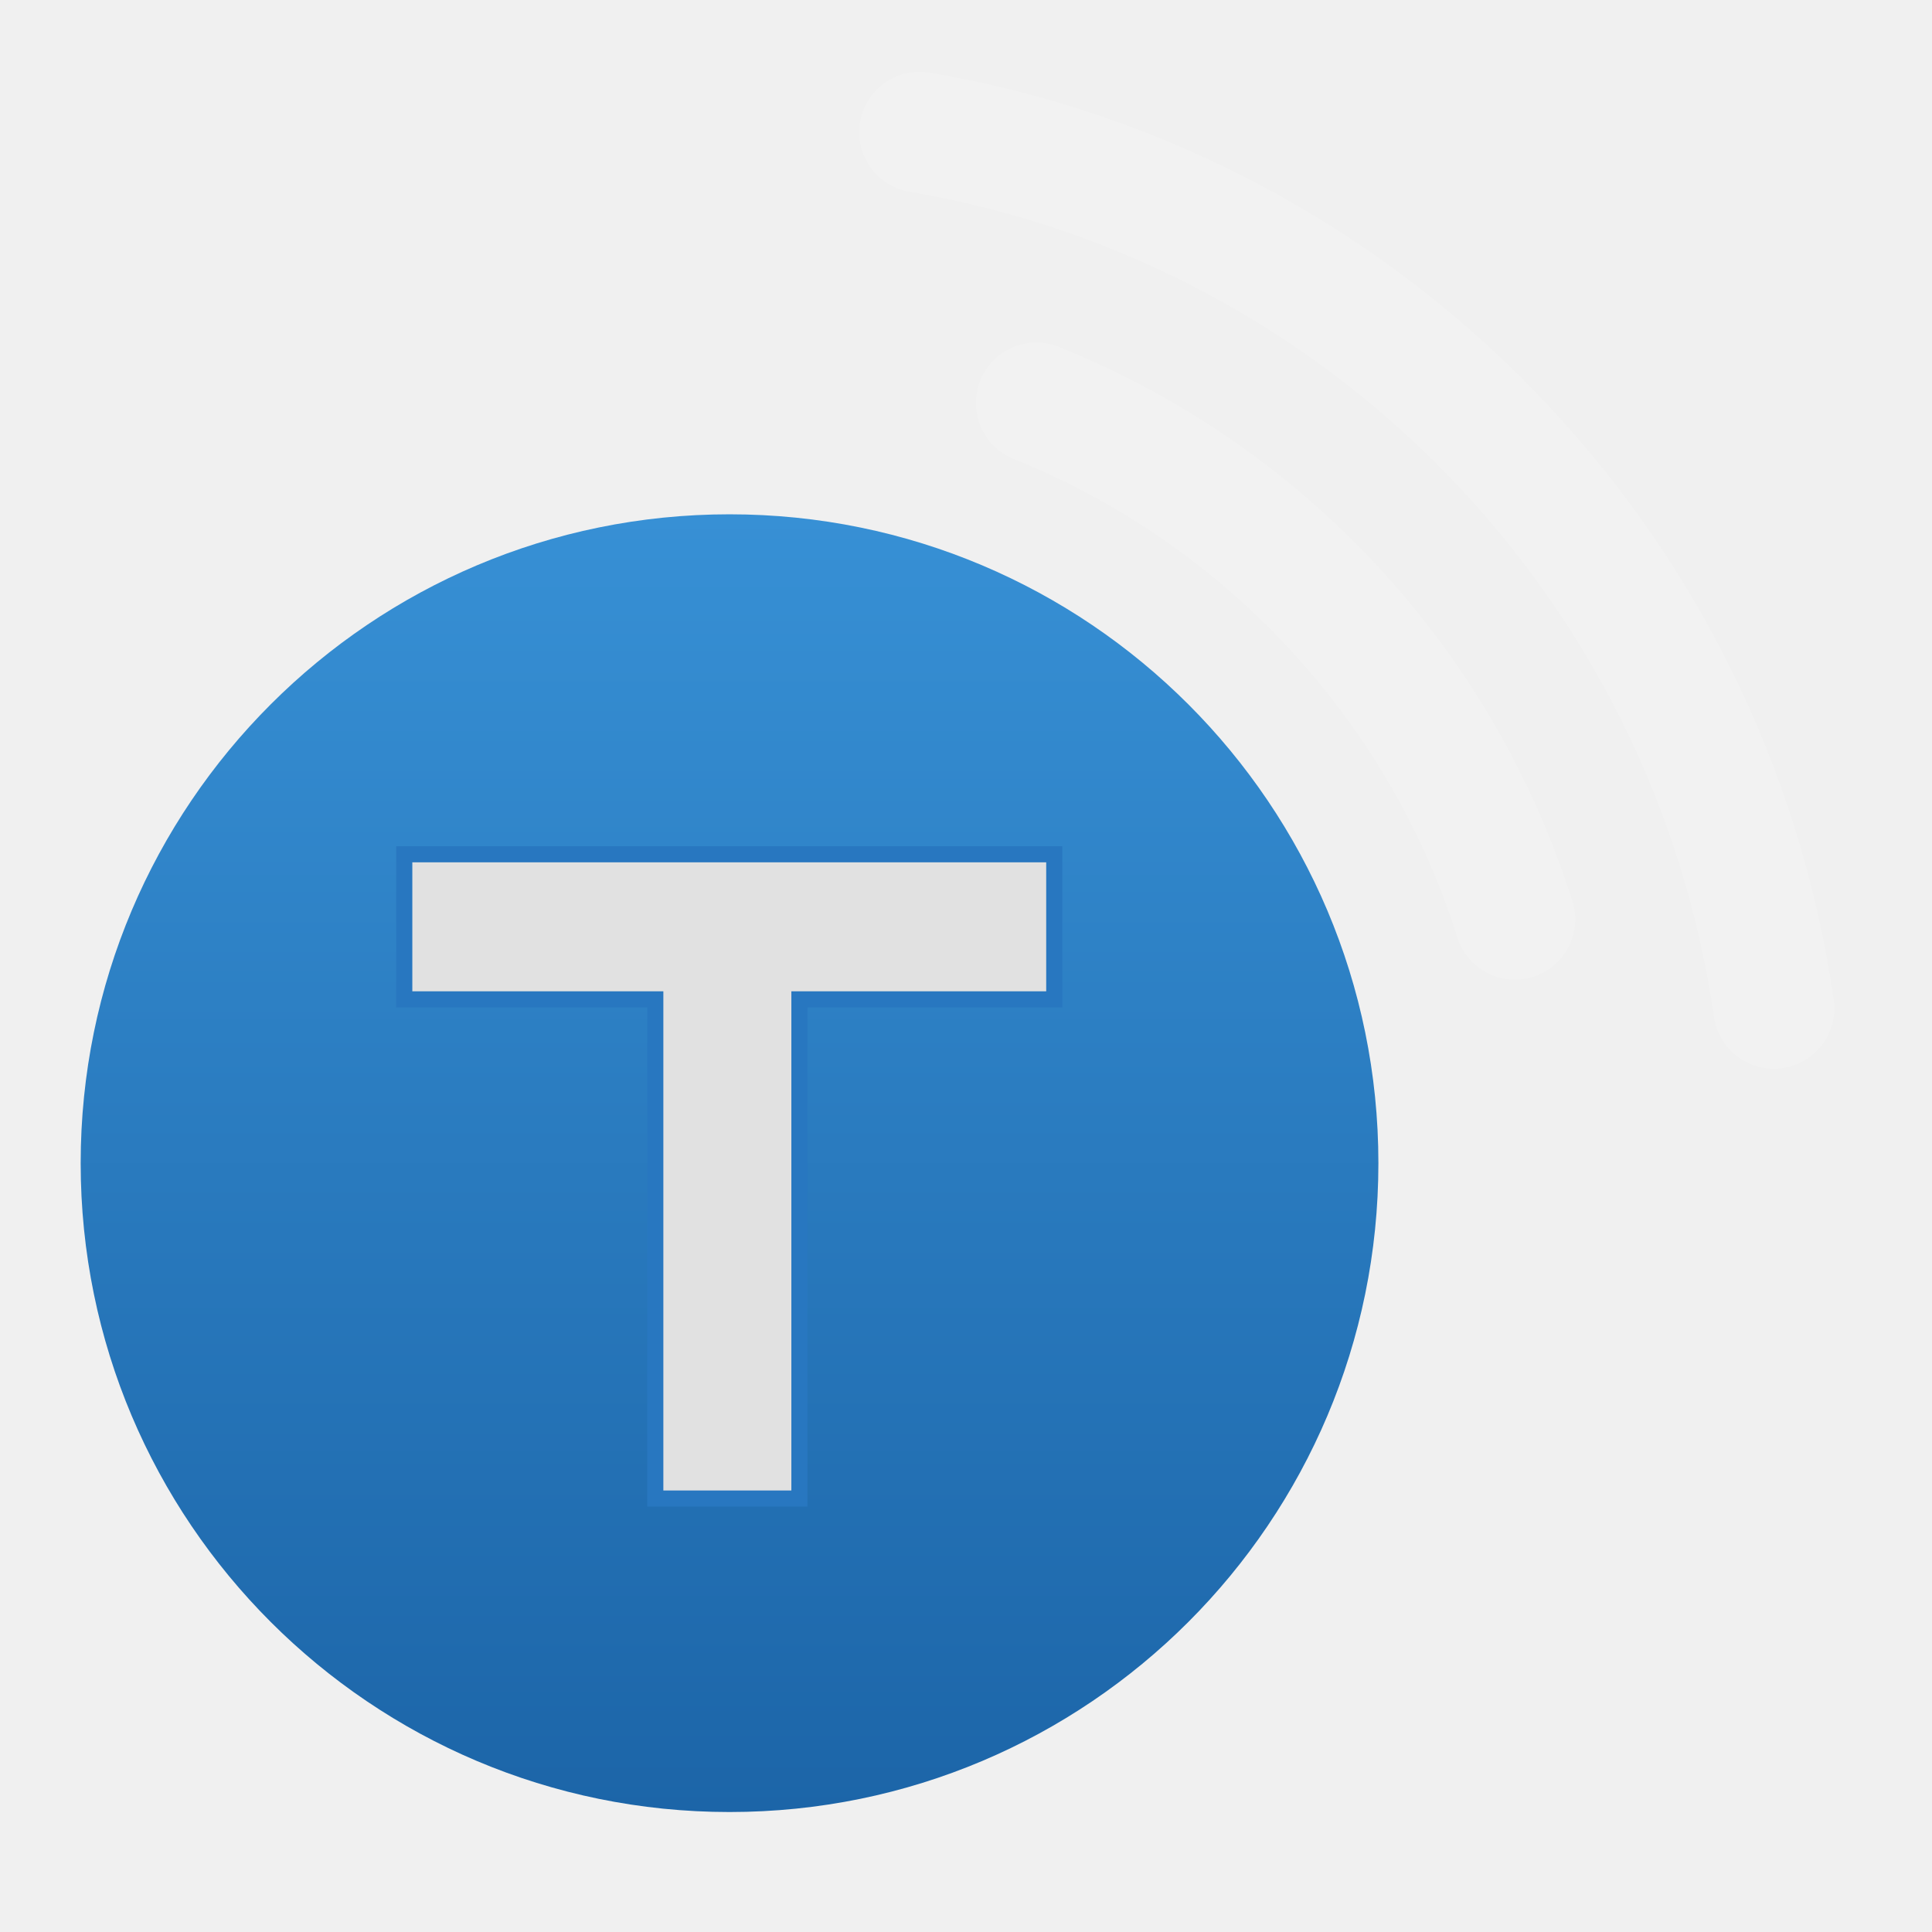
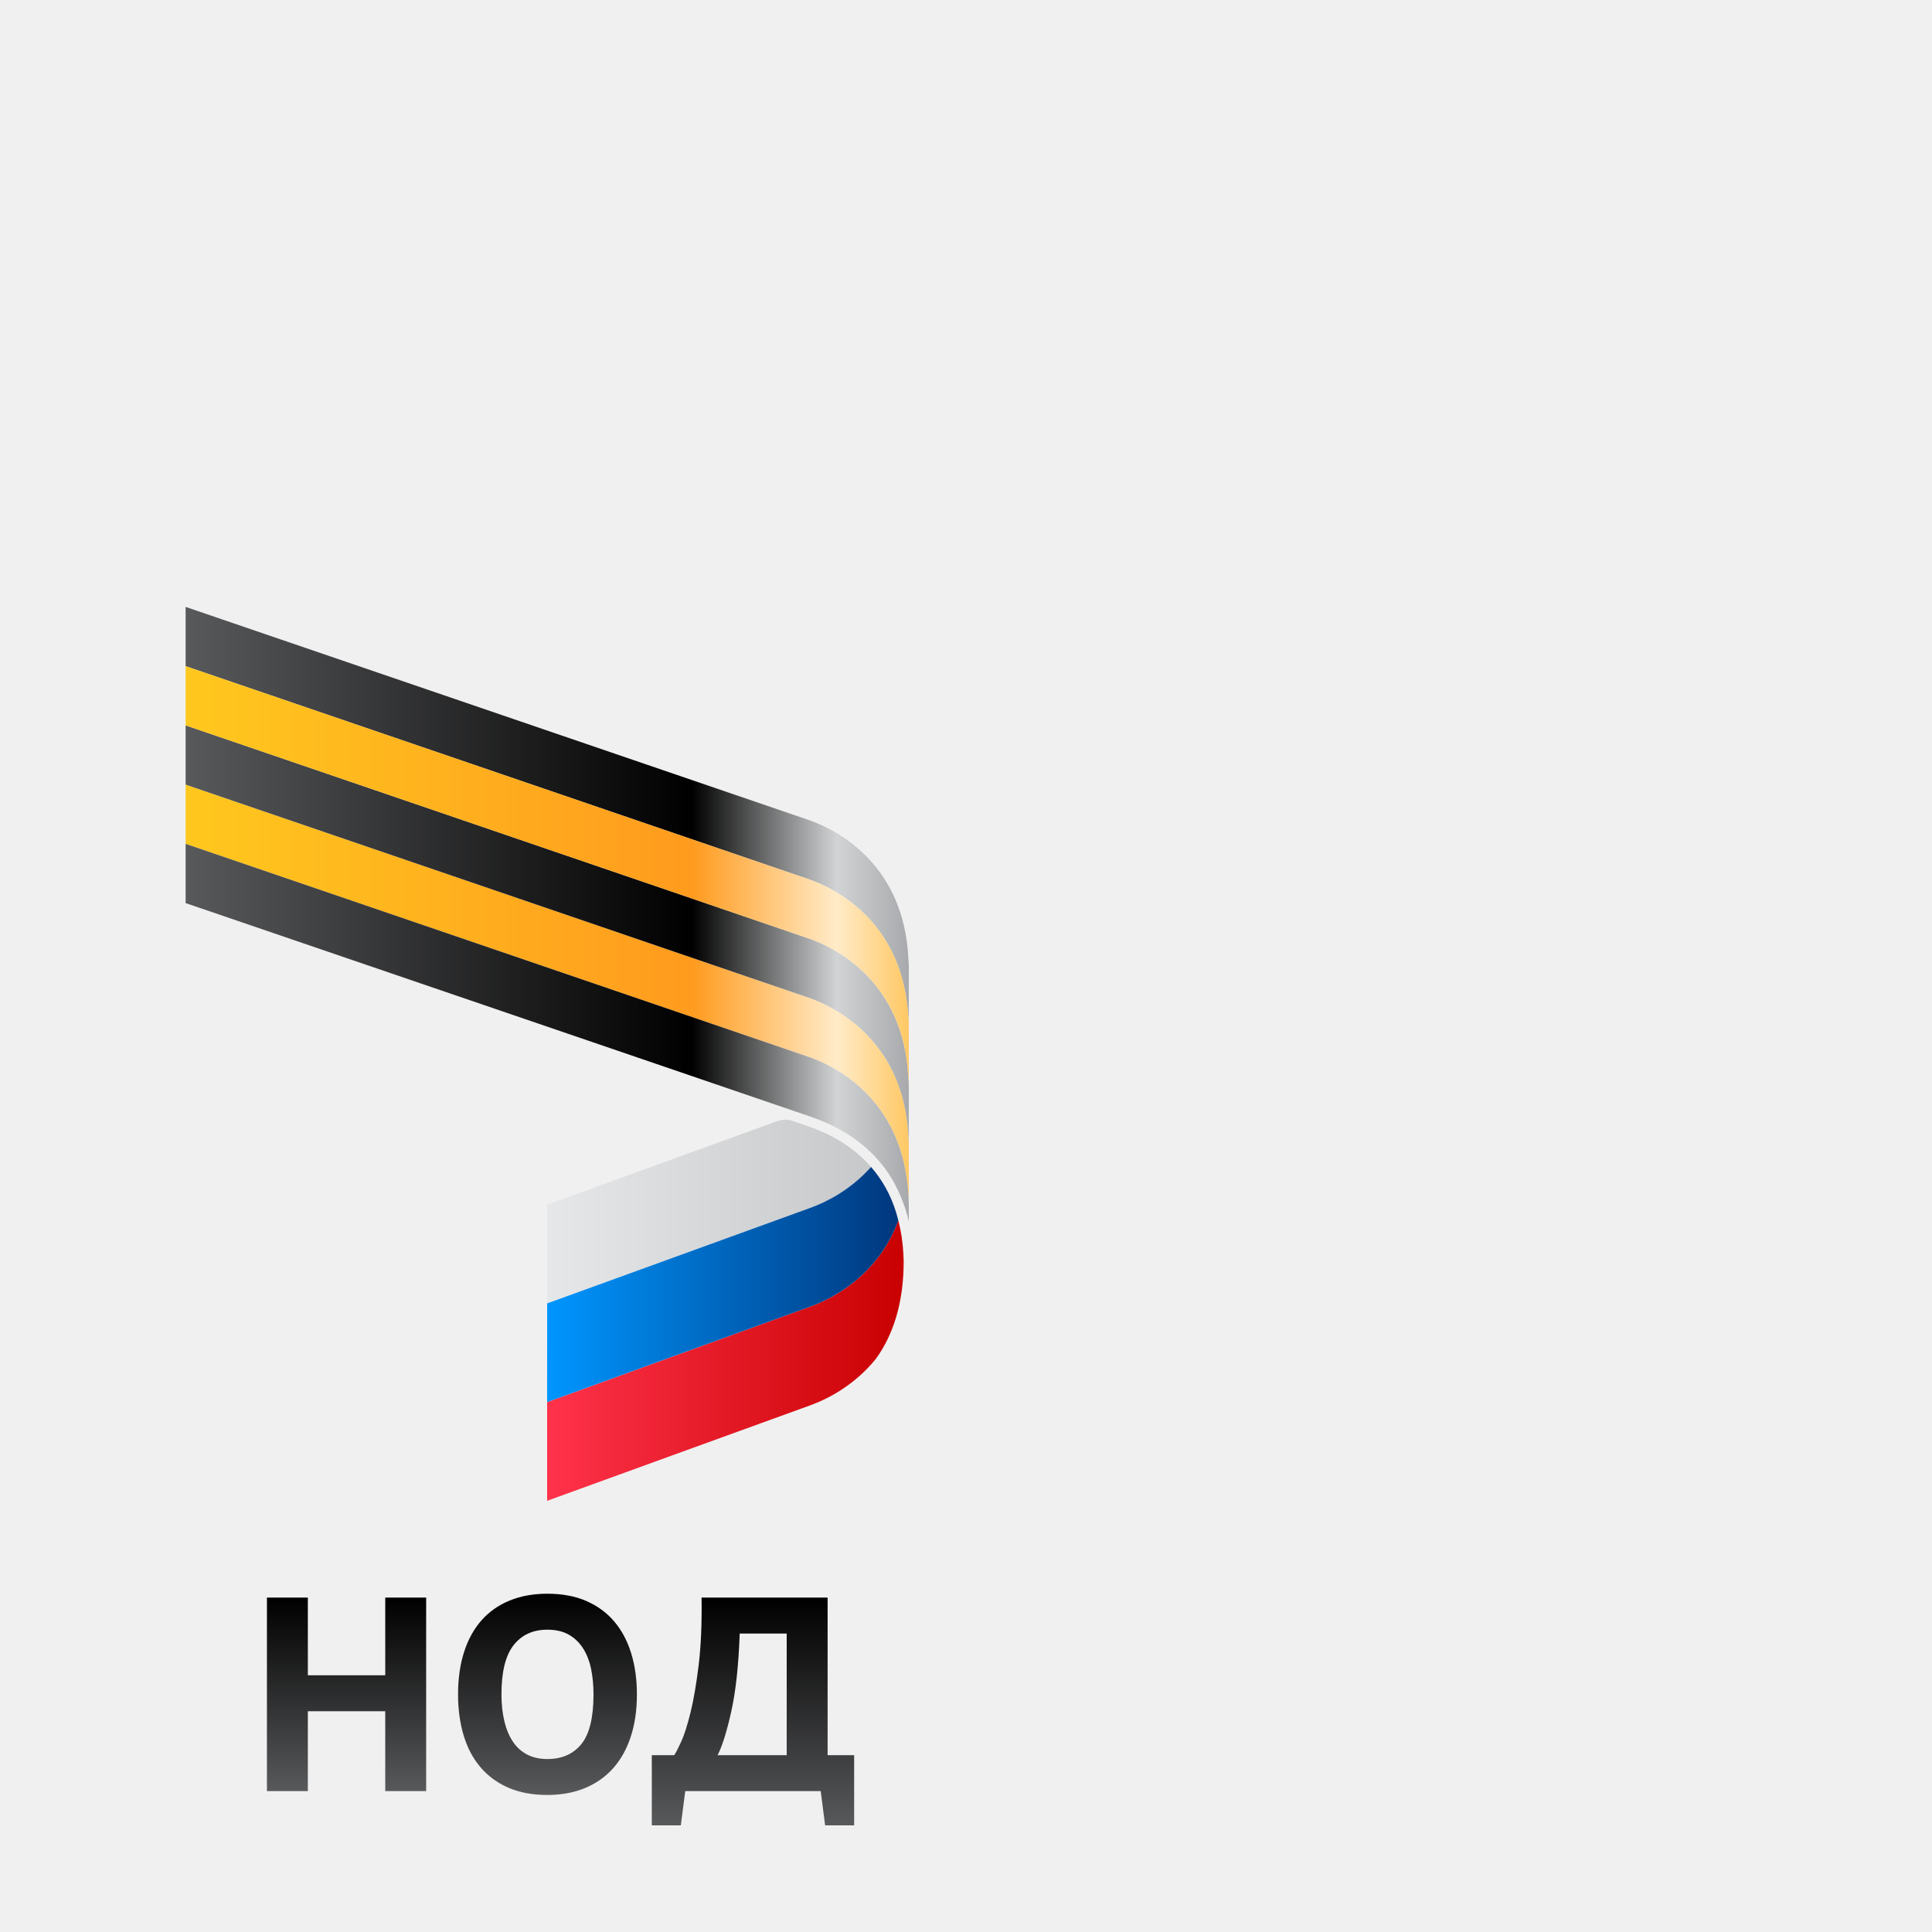
<svg xmlns="http://www.w3.org/2000/svg" xmlns:xlink="http://www.w3.org/1999/xlink" width="72" height="72" id="svg2" version="1.1">
  <defs id="defs4">
    <linearGradient xlink:href="#linearGradient3956" id="linearGradient3729" gradientUnits="userSpaceOnUse" x1="-16" y1="25" x2="-16" y2="3" />
    <linearGradient id="linearGradient3956">
      <stop style="stop-color:#1c65a8;stop-opacity:1;" offset="0" id="stop3958" />
      <stop style="stop-color:#3790d5;stop-opacity:1;" offset="1" id="stop3960" />
    </linearGradient>
    <linearGradient xlink:href="#linearGradient3956" id="linearGradient4237" gradientUnits="userSpaceOnUse" x1="-16" y1="25" x2="-16" y2="3" />
    <linearGradient xlink:href="#linearGradient3956" id="linearGradient3781" gradientUnits="userSpaceOnUse" x1="-16" y1="25" x2="-16" y2="3" />
+     <clipPath clipPathUnits="userSpaceOnUse" id="clipPath238">
+       <path d="m 263.045,244.75 c 0.038,-2.65 -0.061,-4.932 -0.294,-6.846 l 0,0 c -0.234,-1.913 -0.509,-3.513 -0.826,-4.801 l 0,0 c -0.318,-1.288 -0.634,-2.278 -0.952,-2.969 l 0,0 c -0.318,-0.691 -0.551,-1.139 -0.7,-1.344 l 0,0 -2.268,0 0,-7.111 2.94,0 0.448,3.471 13.72,0 0.448,-3.471 2.94,0 0,7.111 -2.688,0 0,15.96 -12.768,0 z m 3.01,-11.535 c 0.457,2.052 0.742,4.685 0.853,7.895 l 0,0 4.761,0 0,-12.32 -7,0 c 0.466,0.896 0.928,2.371 1.386,4.425" id="path240" />
+     </clipPath>
+     <linearGradient x1="0" y1="0" x2="1" y2="0" gradientUnits="userSpaceOnUse" gradientTransform="matrix(0,-23.07129,-23.07129,0,268.2532,244.75)" spreadMethod="pad" id="linearGradient246">
+       <stop style="stop-opacity:1;stop-color:#000000" offset="0" id="stop248" />
+       <stop style="stop-opacity:1;stop-color:#58595b" offset="1" id="stop250" />
+     </linearGradient>
+     <clipPath clipPathUnits="userSpaceOnUse" id="clipPath218">
+       <path d="m 243.617,244.456 c -1.121,-0.457 -2.068,-1.12 -2.843,-1.987 l 0,0 c -0.775,-0.869 -1.367,-1.938 -1.778,-3.207 l 0,0 c -0.411,-1.269 -0.616,-2.706 -0.616,-4.312 l 0,0 c 0,-1.512 0.187,-2.893 0.561,-4.143 l 0,0 c 0.373,-1.251 0.938,-2.325 1.694,-3.221 l 0,0 c 0.756,-0.896 1.698,-1.591 2.828,-2.086 l 0,0 c 1.128,-0.494 2.449,-0.741 3.961,-0.741 l 0,0 c 1.401,0 2.661,0.228 3.78,0.686 l 0,0 c 1.121,0.457 2.072,1.119 2.856,1.988 l 0,0 c 0.785,0.868 1.386,1.936 1.806,3.206 l 0,0 c 0.421,1.269 0.63,2.706 0.63,4.311 l 0,0 c 0,1.512 -0.191,2.894 -0.574,4.145 l 0,0 c -0.382,1.25 -0.951,2.323 -1.707,3.219 l 0,0 c -0.756,0.896 -1.699,1.591 -2.829,2.086 l 0,0 c -1.129,0.495 -2.45,0.743 -3.962,0.743 l 0,0 c -1.418,0 -2.687,-0.229 -3.807,-0.687 m 1.721,-15.582 c -0.587,0.317 -1.068,0.765 -1.442,1.345 l 0,0 c -0.373,0.578 -0.653,1.268 -0.839,2.071 l 0,0 c -0.188,0.803 -0.28,1.689 -0.28,2.66 l 0,0 c 0,2.277 0.41,3.939 1.232,4.985 l 0,0 c 0.821,1.044 1.959,1.566 3.415,1.566 l 0,0 c 0.84,0 1.555,-0.162 2.142,-0.488 l 0,0 c 0.588,-0.328 1.074,-0.784 1.457,-1.373 l 0,0 c 0.382,-0.587 0.657,-1.284 0.826,-2.085 l 0,0 c 0.167,-0.803 0.251,-1.671 0.251,-2.605 l 0,0 c 0,-2.351 -0.411,-4.032 -1.231,-5.04 l 0,0 c -0.822,-1.008 -1.97,-1.512 -3.445,-1.512 l 0,0 c -0.802,0 -1.497,0.159 -2.086,0.476" id="path220" />
+     </clipPath>
+     <linearGradient x1="0" y1="0" x2="1" y2="0" gradientUnits="userSpaceOnUse" gradientTransform="matrix(0,-20.38379,-20.38379,0,247.4385,245.1426)" spreadMethod="pad" id="linearGradient226">
+       <stop style="stop-opacity:1;stop-color:#000000" offset="0" id="stop228" />
+       <stop style="stop-opacity:1;stop-color:#58595b" offset="1" id="stop230" />
+     </linearGradient>
+     <clipPath clipPathUnits="userSpaceOnUse" id="clipPath198">
+       <path d="m 231.006,244.75 0,-7.867 -7.841,0 0,7.867 -4.144,0 0,-19.6 4.144,0 0,8.092 7.841,0 0,-8.092 4.143,0 0,19.6 -4.143,0 z" id="path200" />
+     </clipPath>
+     <linearGradient x1="0" y1="0" x2="1" y2="0" gradientUnits="userSpaceOnUse" gradientTransform="matrix(0,-19.59961,-19.59961,0,227.0855,244.75)" spreadMethod="pad" id="linearGradient206">
+       <stop style="stop-opacity:1;stop-color:#000000" offset="0" id="stop208" />
+       <stop style="stop-opacity:1;stop-color:#58595b" offset="1" id="stop210" />
+     </linearGradient>
+     <clipPath clipPathUnits="userSpaceOnUse" id="clipPath174">
+       <path d="m 210.785,315.099 0.034,-0.012 63.254,-21.615 c 1.28,-0.458 4.323,-1.554 6.79,-4.319 l 0,0 c 0.003,-0.004 0.005,-0.006 0.008,-0.009 l 0,0 c 1.035,-1.162 1.958,-2.628 2.616,-4.457 l 0,0 c 0.003,-0.008 0.006,-0.016 0.008,-0.024 l 0,0 c 0.081,-0.223 0.166,-0.439 0.237,-0.673 l 0,0 c 0.114,-0.377 0.213,-0.76 0.303,-1.147 l 0,0 0,1.627 c 0,0.382 -0.019,0.753 -0.047,1.12 l 0,0 c -0.022,0.41 -0.068,0.797 -0.113,1.186 l 0,0 c -0.002,0.022 -0.003,0.046 -0.006,0.068 l 0,0 c -0.225,1.914 -0.711,3.562 -1.367,4.976 l 0,0 c -0.004,0.009 -0.008,0.016 -0.012,0.024 l 0,0 c -1.013,2.174 -2.414,3.802 -3.865,5 l 0,0 c -1.65,1.363 -3.354,2.182 -4.589,2.625 l 0,0 -63.251,21.629 0,-5.999 z" id="path176" />
+     </clipPath>
+     <linearGradient x1="0" y1="0" x2="1" y2="0" gradientUnits="userSpaceOnUse" gradientTransform="matrix(73.25,0,0,-73.25,210.7853,301.9707)" spreadMethod="pad" id="linearGradient182">
+       <stop style="stop-opacity:1;stop-color:#58595b" offset="0" id="stop184" />
+       <stop style="stop-opacity:1;stop-color:#000000" offset="0.7" id="stop186" />
+       <stop style="stop-opacity:1;stop-color:#d1d3d4" offset="0.9" id="stop188" />
+       <stop style="stop-opacity:1;stop-color:#a7a9ac" offset="1" id="stop190" />
+     </linearGradient>
+     <clipPath clipPathUnits="userSpaceOnUse" id="clipPath150">
+       <path d="m 210.785,333.099 63.251,-21.63 c 2.483,-0.89 6.84,-3.279 8.873,-8.625 l 0,0 c 0.549,-1.442 0.929,-3.095 1.055,-5 l 0,0 c 0.002,-0.033 0.008,-0.064 0.009,-0.098 l 0,0 c 0.004,-0.054 0.012,-0.103 0.015,-0.157 l 0,0 c 0.028,-0.366 0.047,-0.737 0.047,-1.118 l 0,0 0,2.748 0,3.251 c 0,0.382 -0.019,0.753 -0.047,1.12 l 0,0 c -0.043,0.797 -0.142,1.539 -0.267,2.254 l 0,0 c -1.304,7.492 -6.779,10.583 -9.685,11.625 l 0,0 -63.251,21.629 0,-5.999 z" id="path152" />
+     </clipPath>
+     <linearGradient x1="0" y1="0" x2="1" y2="0" gradientUnits="userSpaceOnUse" gradientTransform="matrix(73.25,0,0,-73.25,210.7853,317.7847)" spreadMethod="pad" id="linearGradient158">
+       <stop style="stop-opacity:1;stop-color:#ffc81e" offset="0" id="stop160" />
+       <stop style="stop-opacity:1;stop-color:#ff9b1e" offset="0.7" id="stop162" />
+       <stop style="stop-opacity:1;stop-color:#ffebc8" offset="0.9" id="stop164" />
+       <stop style="stop-opacity:1;stop-color:#ffc864" offset="1" id="stop166" />
+     </linearGradient>
+     <clipPath clipPathUnits="userSpaceOnUse" id="clipPath126">
+       <path d="m 210.785,327.099 63.251,-21.63 c 1.96,-0.703 5.094,-2.338 7.327,-5.625 l 0,0 c 0.928,-1.364 1.7,-3.011 2.168,-5 l 0,0 c 0,-0.004 0.002,-0.008 0.003,-0.011 l 0,0 c 0.233,-0.996 0.392,-2.073 0.454,-3.244 l 0,0 c 0.028,-0.366 0.047,-0.738 0.047,-1.119 l 0,0 0,6.001 c 0,0.381 -0.019,0.752 -0.047,1.118 l 0,0 c -0.003,0.054 -0.011,0.103 -0.015,0.157 l 0,0 c -0.001,0.034 -0.007,0.065 -0.009,0.098 l 0,0 c -0.126,1.905 -0.506,3.558 -1.055,5 l 0,0 c -2.033,5.346 -6.39,7.735 -8.873,8.625 l 0,0 -63.251,21.63 0,-6 z" id="path128" />
+     </clipPath>
+     <linearGradient x1="0" y1="0" x2="1" y2="0" gradientUnits="userSpaceOnUse" gradientTransform="matrix(73.25,0,0,-73.25,210.7853,311.7847)" spreadMethod="pad" id="linearGradient134">
+       <stop style="stop-opacity:1;stop-color:#58595b" offset="0" id="stop136" />
+       <stop style="stop-opacity:1;stop-color:#000000" offset="0.7" id="stop138" />
+       <stop style="stop-opacity:1;stop-color:#d1d3d4" offset="0.9" id="stop140" />
+       <stop style="stop-opacity:1;stop-color:#a7a9ac" offset="1" id="stop142" />
+     </linearGradient>
+     <clipPath clipPathUnits="userSpaceOnUse" id="clipPath102">
+       <path d="m 210.785,321.098 63.251,-21.629 c 1.235,-0.443 2.939,-1.262 4.589,-2.625 l 0,0 c 1.451,-1.198 2.852,-2.826 3.865,-5 l 0,0 c 0.004,-0.008 0.008,-0.015 0.012,-0.024 l 0,0 c 0.656,-1.414 1.142,-3.062 1.367,-4.976 l 0,0 c 0.003,-0.022 0.004,-0.046 0.006,-0.068 l 0,0 c 0.045,-0.389 0.091,-0.776 0.113,-1.186 l 0,0 c 0.028,-0.367 0.047,-0.738 0.047,-1.12 l 0,0 0,4.749 0,1.251 c 0,0.381 -0.019,0.753 -0.047,1.119 l 0,0 c -0.062,1.171 -0.221,2.248 -0.454,3.244 l 0,0 c -10e-4,0.003 -0.003,0.007 -0.003,0.011 l 0,0 c -0.468,1.989 -1.24,3.636 -2.168,5 l 0,0 c -2.233,3.287 -5.367,4.922 -7.327,5.625 l 0,0 -63.251,21.63 0,-6.001 z" id="path104" />
+     </clipPath>
+     <linearGradient x1="0" y1="0" x2="1" y2="0" gradientUnits="userSpaceOnUse" gradientTransform="matrix(73.25,0,0,-73.25,210.7853,305.7847)" spreadMethod="pad" id="linearGradient110">
+       <stop style="stop-opacity:1;stop-color:#ffc81e" offset="0" id="stop112" />
+       <stop style="stop-opacity:1;stop-color:#ff9b1e" offset="0.7" id="stop114" />
+       <stop style="stop-opacity:1;stop-color:#ffebc8" offset="0.9" id="stop116" />
+       <stop style="stop-opacity:1;stop-color:#ffc864" offset="1" id="stop118" />
+     </linearGradient>
+     <clipPath clipPathUnits="userSpaceOnUse" id="clipPath78">
+       <path d="m 210.785,339.098 63.251,-21.629 c 2.906,-1.042 8.381,-4.133 9.685,-11.625 l 0,0 c 0.125,-0.715 0.224,-1.457 0.267,-2.254 l 0,0 c 0.028,-0.367 0.047,-0.738 0.047,-1.12 l 0,0 0,-0.001 0,6 c 0,0.001 0,0.001 0,0.001 l 0,0 0,0.749 c 0,-0.128 -0.011,-0.249 -0.016,-0.374 l 0,0 c -0.007,0.249 -0.012,0.5 -0.031,0.744 l 0,0 c -0.484,9.156 -6.769,12.739 -9.952,13.88 l 0,0 -63.251,21.63 0,-6.001 z" id="path80" />
+     </clipPath>
+     <linearGradient x1="0" y1="0" x2="1" y2="0" gradientUnits="userSpaceOnUse" gradientTransform="matrix(73.25006,0,0,-73.25006,210.7853,323.7839)" spreadMethod="pad" id="linearGradient86">
+       <stop style="stop-opacity:1;stop-color:#58595b" offset="0" id="stop88" />
+       <stop style="stop-opacity:1;stop-color:#000000" offset="0.7" id="stop90" />
+       <stop style="stop-opacity:1;stop-color:#d1d3d4" offset="0.9" id="stop92" />
+       <stop style="stop-opacity:1;stop-color:#a7a9ac" offset="1" id="stop94" />
+     </linearGradient>
+     <clipPath clipPathUnits="userSpaceOnUse" id="clipPath58">
+       <path d="m 276.867,285.583 c -0.005,-0.003 -0.008,-0.005 -0.013,-0.008 l 0,0 c -0.254,-0.154 -0.506,-0.3 -0.753,-0.432 l 0,0 c -0.032,-0.018 -0.063,-0.032 -0.095,-0.048 l 0,0 c -0.217,-0.115 -0.432,-0.225 -0.639,-0.322 l 0,0 c -0.084,-0.04 -0.161,-0.072 -0.244,-0.108 l 0,0 c -0.151,-0.069 -0.305,-0.14 -0.449,-0.199 l 0,0 c -0.223,-0.093 -0.438,-0.175 -0.638,-0.247 l 0,0 -26.631,-9.669 -0.003,-9.997 c 0,0 24.688,8.969 26.634,9.666 l 0,0 c 0.2,0.072 0.415,0.155 0.638,0.247 l 0,0 c 0.144,0.059 0.298,0.129 0.449,0.198 l 0,0 c 0.082,0.037 0.16,0.069 0.244,0.109 l 0,0 c 0.207,0.098 0.422,0.207 0.639,0.321 l 0,0 c 0.032,0.017 0.063,0.031 0.095,0.049 l 0,0 c 0.247,0.133 0.499,0.277 0.753,0.433 l 0,0 c 0.005,0.002 0.008,0.004 0.013,0.007 l 0,0 c 2.244,1.367 4.736,3.658 6.112,7.363 l 0,0 c -0.005,0.016 -0.009,0.032 -0.014,0.048 l 0,0 c -0.06,0.235 -0.119,0.471 -0.19,0.704 l 0,0 c -0.589,1.94 -1.51,3.462 -2.551,4.661 l 0,0 c -0.004,0.005 -0.007,0.01 -0.012,0.015 l 0,0 c -1.066,-1.195 -2.235,-2.111 -3.345,-2.791" id="path60" />
+     </clipPath>
+     <linearGradient x1="0" y1="0" x2="1" y2="0" gradientUnits="userSpaceOnUse" gradientTransform="matrix(35.57678,0,0,-35.57678,247.4018,276.4635)" spreadMethod="pad" id="linearGradient66">
+       <stop style="stop-opacity:1;stop-color:#0096ff" offset="0" id="stop68" />
+       <stop style="stop-opacity:1;stop-color:#00377d" offset="1" id="stop70" />
+     </linearGradient>
+     <clipPath clipPathUnits="userSpaceOnUse" id="clipPath38">
+       <path d="m 270.6,292.972 c -0.748,-0.271 -23.198,-8.423 -23.198,-8.423 l 0,0 0.001,-9.995 c 0,0 24.687,8.968 26.633,9.665 l 0,0 c 0.2,0.072 0.415,0.155 0.638,0.247 l 0,0 c 0.144,0.059 0.298,0.13 0.449,0.199 l 0,0 c 0.082,0.036 0.16,0.068 0.244,0.108 l 0,0 c 0.207,0.098 0.422,0.207 0.639,0.322 l 0,0 c 0.032,0.016 0.063,0.03 0.095,0.048 l 0,0 c 0.247,0.133 0.499,0.277 0.753,0.432 l 0,0 c 0.005,0.003 0.008,0.005 0.013,0.008 l 0,0 c 1.11,0.68 2.279,1.596 3.345,2.791 l 0,0 c -2.325,2.668 -5.253,3.719 -6.469,4.154 l 0,0 c 0,0 -1.119,0.383 -1.5,0.514 l 0,0 c -0.191,0.065 -0.415,0.116 -0.685,0.116 l 0,0 c -0.269,0 -0.584,-0.051 -0.958,-0.186" id="path40" />
+     </clipPath>
+     <linearGradient x1="0" y1="0" x2="1" y2="0" gradientUnits="userSpaceOnUse" gradientTransform="matrix(32.81043,0,0,-32.81043,247.4019,283.8557)" spreadMethod="pad" id="linearGradient46">
+       <stop style="stop-opacity:1;stop-color:#e6e7e8" offset="0" id="stop48" />
+       <stop style="stop-opacity:1;stop-color:#c7c8ca" offset="1" id="stop50" />
+     </linearGradient>
+     <clipPath clipPathUnits="userSpaceOnUse" id="clipPath18">
+       <path d="m 276.867,275.583 c -0.005,-0.003 -0.008,-0.005 -0.013,-0.007 l 0,0 c -0.254,-0.155 -0.506,-0.301 -0.753,-0.433 l 0,0 c -0.032,-0.018 -0.063,-0.032 -0.095,-0.049 l 0,0 c -0.217,-0.114 -0.432,-0.224 -0.639,-0.321 l 0,0 c -0.084,-0.04 -0.161,-0.071 -0.244,-0.109 l 0,0 c -0.151,-0.068 -0.305,-0.139 -0.449,-0.198 l 0,0 c -0.223,-0.093 -0.438,-0.175 -0.638,-0.247 l 0,0 -26.632,-9.669 -0.001,-9.996 c 0,0 24.687,8.968 26.633,9.665 l 0,0 c 1.782,0.639 4.535,2.051 6.704,4.764 l 0,0 c 1.647,2.309 2.779,5.48 2.779,9.86 l 0,0 c -0.008,0.294 -0.014,0.503 -0.03,0.709 l 0,0 c -0.063,1.19 -0.234,2.305 -0.51,3.394 l 0,0 c -1.376,-3.705 -3.868,-5.996 -6.112,-7.363" id="path20" />
+     </clipPath>
+     <linearGradient x1="0" y1="0" x2="1" y2="0" gradientUnits="userSpaceOnUse" gradientTransform="matrix(36.63267,0,0,-36.63267,247.4026,268.7498)" spreadMethod="pad" id="linearGradient26">
+       <stop style="stop-opacity:1;stop-color:#ff324b" offset="0" id="stop28" />
+       <stop style="stop-opacity:1;stop-color:#c80000" offset="1" id="stop30" />
+     </linearGradient>
  </defs>
  <g id="layer2" style="display:none">
    <rect style="fill:#333333;fill-opacity:1;stroke:none" id="rect3003" width="72.79" height="72.494" x="-0.198" y="-0.296" />
  </g>
-   <g id="layer4" style="display:inline">
-     <path transform="translate(0,-980.3622)" style="font-size:medium;font-style:normal;font-variant:normal;font-weight:normal;font-stretch:normal;text-indent:0;text-align:start;text-decoration:none;line-height:normal;letter-spacing:normal;word-spacing:normal;text-transform:none;direction:ltr;block-progression:tb;writing-mode:lr-tb;text-anchor:start;color:#000000;fill:#ffffff;fill-opacity:0.137;stroke:none;stroke-width:3.217;marker:none;visibility:visible;display:inline;overflow:visible;enable-background:accumulate;font-family:Bitstream Vera Sans;-inkscape-font-specification:Bitstream Vera Sans" d="m 32.025,985.149 a 2.25,2.25 0 0 0 1.901,2.365 c 15.599,2.667 27.69,15.089 29.951,30.752 a 2.253,2.253 0 1 0 4.458,-0.657 C 65.799,1000.032 52.191,986.07 34.686,983.077 a 2.25,2.25 0 0 0 -2.66,2.073 z" id="path4242" />
-     <path transform="translate(0,-980.3622)" style="font-size:medium;font-style:normal;font-variant:normal;font-weight:normal;font-stretch:normal;text-indent:0;text-align:start;text-decoration:none;line-height:normal;letter-spacing:normal;word-spacing:normal;text-transform:none;direction:ltr;block-progression:tb;writing-mode:lr-tb;text-anchor:start;color:#000000;fill:#ffffff;fill-opacity:0.137;stroke:none;stroke-width:4.054;marker:none;visibility:visible;display:inline;overflow:visible;enable-background:accumulate;font-family:Bitstream Vera Sans;-inkscape-font-specification:Bitstream Vera Sans" d="m 36.623,994.345 a 2.25,2.25 0 0 0 1.179,3.131 c 7.835,3.167 13.888,9.655 16.473,17.7 a 2.25,2.25 0 1 0 4.271,-1.387 c -2.992,-9.314 -9.96,-16.809 -19.03,-20.475 a 2.25,2.25 0 0 0 -2.893,1.032 z" id="path4227" />
-   </g>
+   <g id="layer4" style="display:inline" />
  <g id="layer3" style="display:inline">
-     <path transform="matrix(2.198279,0,0,2.198279,62.35999,12.5718)" d="m -5,14 a 11,11 0 1 1 -22,0 11,11 0 1 1 22,0 z" id="path4233" style="fill:url(#linearGradient3781);fill-opacity:1;stroke:none" />
-     <path style="fill:#e1e1e1;fill-opacity:1;stroke:#2877c0;stroke-width:0.6;stroke-miterlimit:4;stroke-opacity:1;stroke-dasharray:none" d="m 15.066,31.836 0,5.407 9.355,0 0,18.603 5.371,0 0,-18.603 9.497,0 0,-5.407 -24.224,0 z" id="path4235" />
+     <g style="display:inline" transform="matrix(0.3679189,0,0,-0.3679189,-70.6342,149.5862)" id="g14">
+       <g id="g16" clip-path="url(#clipPath18)">
+         <g id="g22">
+           <g id="g24">
+             <path d="m 276.867,275.583 c -0.005,-0.003 -0.008,-0.005 -0.013,-0.007 l 0,0 c -0.254,-0.155 -0.506,-0.301 -0.753,-0.433 l 0,0 c -0.032,-0.018 -0.063,-0.032 -0.095,-0.049 l 0,0 c -0.217,-0.114 -0.432,-0.224 -0.639,-0.321 l 0,0 c -0.084,-0.04 -0.161,-0.071 -0.244,-0.109 l 0,0 c -0.151,-0.068 -0.305,-0.139 -0.449,-0.198 l 0,0 c -0.223,-0.093 -0.438,-0.175 -0.638,-0.247 l 0,0 -26.632,-9.669 -0.001,-9.996 c 0,0 24.687,8.968 26.633,9.665 l 0,0 c 1.782,0.639 4.535,2.051 6.704,4.764 l 0,0 c 1.647,2.309 2.779,5.48 2.779,9.86 l 0,0 c -0.008,0.294 -0.014,0.503 -0.03,0.709 l 0,0 c -0.063,1.19 -0.234,2.305 -0.51,3.394 l 0,0 c -1.376,-3.705 -3.868,-5.996 -6.112,-7.363" style="fill:url(#linearGradient26);stroke:none" id="path32" />
+           </g>
+         </g>
+       </g>
+     </g>
+     <g style="display:inline" transform="matrix(0.3679189,0,0,-0.3679189,-70.6342,149.5862)" id="g34">
+       <g id="g36" clip-path="url(#clipPath38)">
+         <g id="g42">
+           <g id="g44">
+             <path d="m 270.6,292.972 c -0.748,-0.271 -23.198,-8.423 -23.198,-8.423 l 0,0 0.001,-9.995 c 0,0 24.687,8.968 26.633,9.665 l 0,0 c 0.2,0.072 0.415,0.155 0.638,0.247 l 0,0 c 0.144,0.059 0.298,0.13 0.449,0.199 l 0,0 c 0.082,0.036 0.16,0.068 0.244,0.108 l 0,0 c 0.207,0.098 0.422,0.207 0.639,0.322 l 0,0 c 0.032,0.016 0.063,0.03 0.095,0.048 l 0,0 c 0.247,0.133 0.499,0.277 0.753,0.432 l 0,0 c 0.005,0.003 0.008,0.005 0.013,0.008 l 0,0 c 1.11,0.68 2.279,1.596 3.345,2.791 l 0,0 c -2.325,2.668 -5.253,3.719 -6.469,4.154 l 0,0 c 0,0 -1.119,0.383 -1.5,0.514 l 0,0 c -0.191,0.065 -0.415,0.116 -0.685,0.116 l 0,0 c -0.269,0 -0.584,-0.051 -0.958,-0.186" style="fill:url(#linearGradient46);stroke:none" id="path52" />
+           </g>
+         </g>
+       </g>
+     </g>
+     <g style="display:inline" transform="matrix(0.3679189,0,0,-0.3679189,-70.6342,149.5862)" id="g54">
+       <g id="g56" clip-path="url(#clipPath58)">
+         <g id="g62">
+           <g id="g64">
+             <path d="m 276.867,285.583 c -0.005,-0.003 -0.008,-0.005 -0.013,-0.008 l 0,0 c -0.254,-0.154 -0.506,-0.3 -0.753,-0.432 l 0,0 c -0.032,-0.018 -0.063,-0.032 -0.095,-0.048 l 0,0 c -0.217,-0.115 -0.432,-0.225 -0.639,-0.322 l 0,0 c -0.084,-0.04 -0.161,-0.072 -0.244,-0.108 l 0,0 c -0.151,-0.069 -0.305,-0.14 -0.449,-0.199 l 0,0 c -0.223,-0.093 -0.438,-0.175 -0.638,-0.247 l 0,0 -26.631,-9.669 -0.003,-9.997 c 0,0 24.688,8.969 26.634,9.666 l 0,0 c 0.2,0.072 0.415,0.155 0.638,0.247 l 0,0 c 0.144,0.059 0.298,0.129 0.449,0.198 l 0,0 c 0.082,0.037 0.16,0.069 0.244,0.109 l 0,0 c 0.207,0.098 0.422,0.207 0.639,0.321 l 0,0 c 0.032,0.017 0.063,0.031 0.095,0.049 l 0,0 c 0.247,0.133 0.499,0.277 0.753,0.433 l 0,0 c 0.005,0.002 0.008,0.004 0.013,0.007 l 0,0 c 2.244,1.367 4.736,3.658 6.112,7.363 l 0,0 c -0.005,0.016 -0.009,0.032 -0.014,0.048 l 0,0 c -0.06,0.235 -0.119,0.471 -0.19,0.704 l 0,0 c -0.589,1.94 -1.51,3.462 -2.551,4.661 l 0,0 c -0.004,0.005 -0.007,0.01 -0.012,0.015 l 0,0 c -1.066,-1.195 -2.235,-2.111 -3.345,-2.791" style="fill:url(#linearGradient66);stroke:none" id="path72" />
+           </g>
+         </g>
+       </g>
+     </g>
+     <g style="display:inline" transform="matrix(0.3679189,0,0,-0.3679189,-70.6342,149.5862)" id="g74">
+       <g id="g76" clip-path="url(#clipPath78)">
+         <g id="g82">
+           <g id="g84">
+             <path d="m 210.785,339.098 63.251,-21.629 c 2.906,-1.042 8.381,-4.133 9.685,-11.625 l 0,0 c 0.125,-0.715 0.224,-1.457 0.267,-2.254 l 0,0 c 0.028,-0.367 0.047,-0.738 0.047,-1.12 l 0,0 0,-0.001 0,6 c 0,0.001 0,0.001 0,0.001 l 0,0 0,0.749 c 0,-0.128 -0.011,-0.249 -0.016,-0.374 l 0,0 c -0.007,0.249 -0.012,0.5 -0.031,0.744 l 0,0 c -0.484,9.156 -6.769,12.739 -9.952,13.88 l 0,0 -63.251,21.63 0,-6.001 z" style="fill:url(#linearGradient86);stroke:none" id="path96" />
+           </g>
+         </g>
+       </g>
+     </g>
+     <g style="display:inline" transform="matrix(0.3679189,0,0,-0.3679189,-70.6342,149.5862)" id="g98">
+       <g id="g100" clip-path="url(#clipPath102)">
+         <g id="g106">
+           <g id="g108">
+             <path d="m 210.785,321.098 63.251,-21.629 c 1.235,-0.443 2.939,-1.262 4.589,-2.625 l 0,0 c 1.451,-1.198 2.852,-2.826 3.865,-5 l 0,0 c 0.004,-0.008 0.008,-0.015 0.012,-0.024 l 0,0 c 0.656,-1.414 1.142,-3.062 1.367,-4.976 l 0,0 c 0.003,-0.022 0.004,-0.046 0.006,-0.068 l 0,0 c 0.045,-0.389 0.091,-0.776 0.113,-1.186 l 0,0 c 0.028,-0.367 0.047,-0.738 0.047,-1.12 l 0,0 0,4.749 0,1.251 c 0,0.381 -0.019,0.753 -0.047,1.119 l 0,0 c -0.062,1.171 -0.221,2.248 -0.454,3.244 l 0,0 c -10e-4,0.003 -0.003,0.007 -0.003,0.011 l 0,0 c -0.468,1.989 -1.24,3.636 -2.168,5 l 0,0 c -2.233,3.287 -5.367,4.922 -7.327,5.625 l 0,0 -63.251,21.63 0,-6.001 z" style="fill:url(#linearGradient110);stroke:none" id="path120" />
+           </g>
+         </g>
+       </g>
+     </g>
+     <g style="display:inline" transform="matrix(0.3679189,0,0,-0.3679189,-70.6342,149.5862)" id="g122">
+       <g id="g124" clip-path="url(#clipPath126)">
+         <g id="g130">
+           <g id="g132">
+             <path d="m 210.785,327.099 63.251,-21.63 c 1.96,-0.703 5.094,-2.338 7.327,-5.625 l 0,0 c 0.928,-1.364 1.7,-3.011 2.168,-5 l 0,0 c 0,-0.004 0.002,-0.008 0.003,-0.011 l 0,0 c 0.233,-0.996 0.392,-2.073 0.454,-3.244 l 0,0 c 0.028,-0.366 0.047,-0.738 0.047,-1.119 l 0,0 0,6.001 c 0,0.381 -0.019,0.752 -0.047,1.118 l 0,0 c -0.003,0.054 -0.011,0.103 -0.015,0.157 l 0,0 c -0.001,0.034 -0.007,0.065 -0.009,0.098 l 0,0 c -0.126,1.905 -0.506,3.558 -1.055,5 l 0,0 c -2.033,5.346 -6.39,7.735 -8.873,8.625 l 0,0 -63.251,21.63 0,-6 z" style="fill:url(#linearGradient134);stroke:none" id="path144" />
+           </g>
+         </g>
+       </g>
+     </g>
+     <g style="display:inline" transform="matrix(0.3679189,0,0,-0.3679189,-70.6342,149.5862)" id="g146">
+       <g id="g148" clip-path="url(#clipPath150)">
+         <g id="g154">
+           <g id="g156">
+             <path d="m 210.785,333.099 63.251,-21.63 c 2.483,-0.89 6.84,-3.279 8.873,-8.625 l 0,0 c 0.549,-1.442 0.929,-3.095 1.055,-5 l 0,0 c 0.002,-0.033 0.008,-0.064 0.009,-0.098 l 0,0 c 0.004,-0.054 0.012,-0.103 0.015,-0.157 l 0,0 c 0.028,-0.366 0.047,-0.737 0.047,-1.118 l 0,0 0,2.748 0,3.251 c 0,0.382 -0.019,0.753 -0.047,1.12 l 0,0 c -0.043,0.797 -0.142,1.539 -0.267,2.254 l 0,0 c -1.304,7.492 -6.779,10.583 -9.685,11.625 l 0,0 -63.251,21.629 0,-5.999 z" style="fill:url(#linearGradient158);stroke:none" id="path168" />
+           </g>
+         </g>
+       </g>
+     </g>
+     <g style="display:inline" transform="matrix(0.3679189,0,0,-0.3679189,-70.6342,149.5862)" id="g170">
+       <g id="g172" clip-path="url(#clipPath174)">
+         <g id="g178">
+           <g id="g180">
+             <path d="m 210.785,315.099 0.034,-0.012 63.254,-21.615 c 1.28,-0.458 4.323,-1.554 6.79,-4.319 l 0,0 c 0.003,-0.004 0.005,-0.006 0.008,-0.009 l 0,0 c 1.035,-1.162 1.958,-2.628 2.616,-4.457 l 0,0 c 0.003,-0.008 0.006,-0.016 0.008,-0.024 l 0,0 c 0.081,-0.223 0.166,-0.439 0.237,-0.673 l 0,0 c 0.114,-0.377 0.213,-0.76 0.303,-1.147 l 0,0 0,1.627 c 0,0.382 -0.019,0.753 -0.047,1.12 l 0,0 c -0.022,0.41 -0.068,0.797 -0.113,1.186 l 0,0 c -0.002,0.022 -0.003,0.046 -0.006,0.068 l 0,0 c -0.225,1.914 -0.711,3.562 -1.367,4.976 l 0,0 c -0.004,0.009 -0.008,0.016 -0.012,0.024 l 0,0 c -1.013,2.174 -2.414,3.802 -3.865,5 l 0,0 c -1.65,1.363 -3.354,2.182 -4.589,2.625 l 0,0 -63.251,21.629 0,-5.999 z" style="fill:url(#linearGradient182);stroke:none" id="path192" />
+           </g>
+         </g>
+       </g>
+     </g>
+     <g style="display:inline" transform="matrix(0.3679189,0,0,-0.3679189,-70.6342,149.5862)" id="g194">
+       <g id="g196" clip-path="url(#clipPath198)">
+         <g id="g202">
+           <g id="g204">
+             <path d="m 231.006,244.75 0,-7.867 -7.841,0 0,7.867 -4.144,0 0,-19.6 4.144,0 0,8.092 7.841,0 0,-8.092 4.143,0 0,19.6 -4.143,0 z" style="fill:url(#linearGradient206);stroke:none" id="path212" />
+           </g>
+         </g>
+       </g>
+     </g>
+     <g style="display:inline" transform="matrix(0.3679189,0,0,-0.3679189,-70.6342,149.5862)" id="g214">
+       <g id="g216" clip-path="url(#clipPath218)">
+         <g id="g222">
+           <g id="g224">
+             <path d="m 243.617,244.456 c -1.121,-0.457 -2.068,-1.12 -2.843,-1.987 l 0,0 c -0.775,-0.869 -1.367,-1.938 -1.778,-3.207 l 0,0 c -0.411,-1.269 -0.616,-2.706 -0.616,-4.312 l 0,0 c 0,-1.512 0.187,-2.893 0.561,-4.143 l 0,0 c 0.373,-1.251 0.938,-2.325 1.694,-3.221 l 0,0 c 0.756,-0.896 1.698,-1.591 2.828,-2.086 l 0,0 c 1.128,-0.494 2.449,-0.741 3.961,-0.741 l 0,0 c 1.401,0 2.661,0.228 3.78,0.686 l 0,0 c 1.121,0.457 2.072,1.119 2.856,1.988 l 0,0 c 0.785,0.868 1.386,1.936 1.806,3.206 l 0,0 c 0.421,1.269 0.63,2.706 0.63,4.311 l 0,0 c 0,1.512 -0.191,2.894 -0.574,4.145 l 0,0 c -0.382,1.25 -0.951,2.323 -1.707,3.219 l 0,0 c -0.756,0.896 -1.699,1.591 -2.829,2.086 l 0,0 c -1.129,0.495 -2.45,0.743 -3.962,0.743 l 0,0 c -1.418,0 -2.687,-0.229 -3.807,-0.687 m 1.721,-15.582 c -0.587,0.317 -1.068,0.765 -1.442,1.345 l 0,0 c -0.373,0.578 -0.653,1.268 -0.839,2.071 l 0,0 c -0.188,0.803 -0.28,1.689 -0.28,2.66 l 0,0 c 0,2.277 0.41,3.939 1.232,4.985 l 0,0 c 0.821,1.044 1.959,1.566 3.415,1.566 l 0,0 c 0.84,0 1.555,-0.162 2.142,-0.488 l 0,0 c 0.588,-0.328 1.074,-0.784 1.457,-1.373 l 0,0 c 0.382,-0.587 0.657,-1.284 0.826,-2.085 l 0,0 c 0.167,-0.803 0.251,-1.671 0.251,-2.605 l 0,0 c 0,-2.351 -0.411,-4.032 -1.231,-5.04 l 0,0 c -0.822,-1.008 -1.97,-1.512 -3.445,-1.512 l 0,0 c -0.802,0 -1.497,0.159 -2.086,0.476" style="fill:url(#linearGradient226);stroke:none" id="path232" />
+           </g>
+         </g>
+       </g>
+     </g>
+     <g style="display:inline" transform="matrix(0.3679189,0,0,-0.3679189,-70.6342,149.5862)" id="g234">
+       <g id="g236" clip-path="url(#clipPath238)">
+         <g id="g242">
+           <g id="g244">
+             <path d="m 263.045,244.75 c 0.038,-2.65 -0.061,-4.932 -0.294,-6.846 l 0,0 c -0.234,-1.913 -0.509,-3.513 -0.826,-4.801 l 0,0 c -0.318,-1.288 -0.634,-2.278 -0.952,-2.969 l 0,0 c -0.318,-0.691 -0.551,-1.139 -0.7,-1.344 l 0,0 -2.268,0 0,-7.111 2.94,0 0.448,3.471 13.72,0 0.448,-3.471 2.94,0 0,7.111 -2.688,0 0,15.96 -12.768,0 z m 3.01,-11.535 c 0.457,2.052 0.742,4.685 0.853,7.895 l 0,0 4.761,0 0,-12.32 -7,0 c 0.466,0.896 0.928,2.371 1.386,4.425" style="fill:url(#linearGradient246);stroke:none" id="path252" />
+           </g>
+         </g>
+       </g>
+     </g>
  </g>
</svg>
